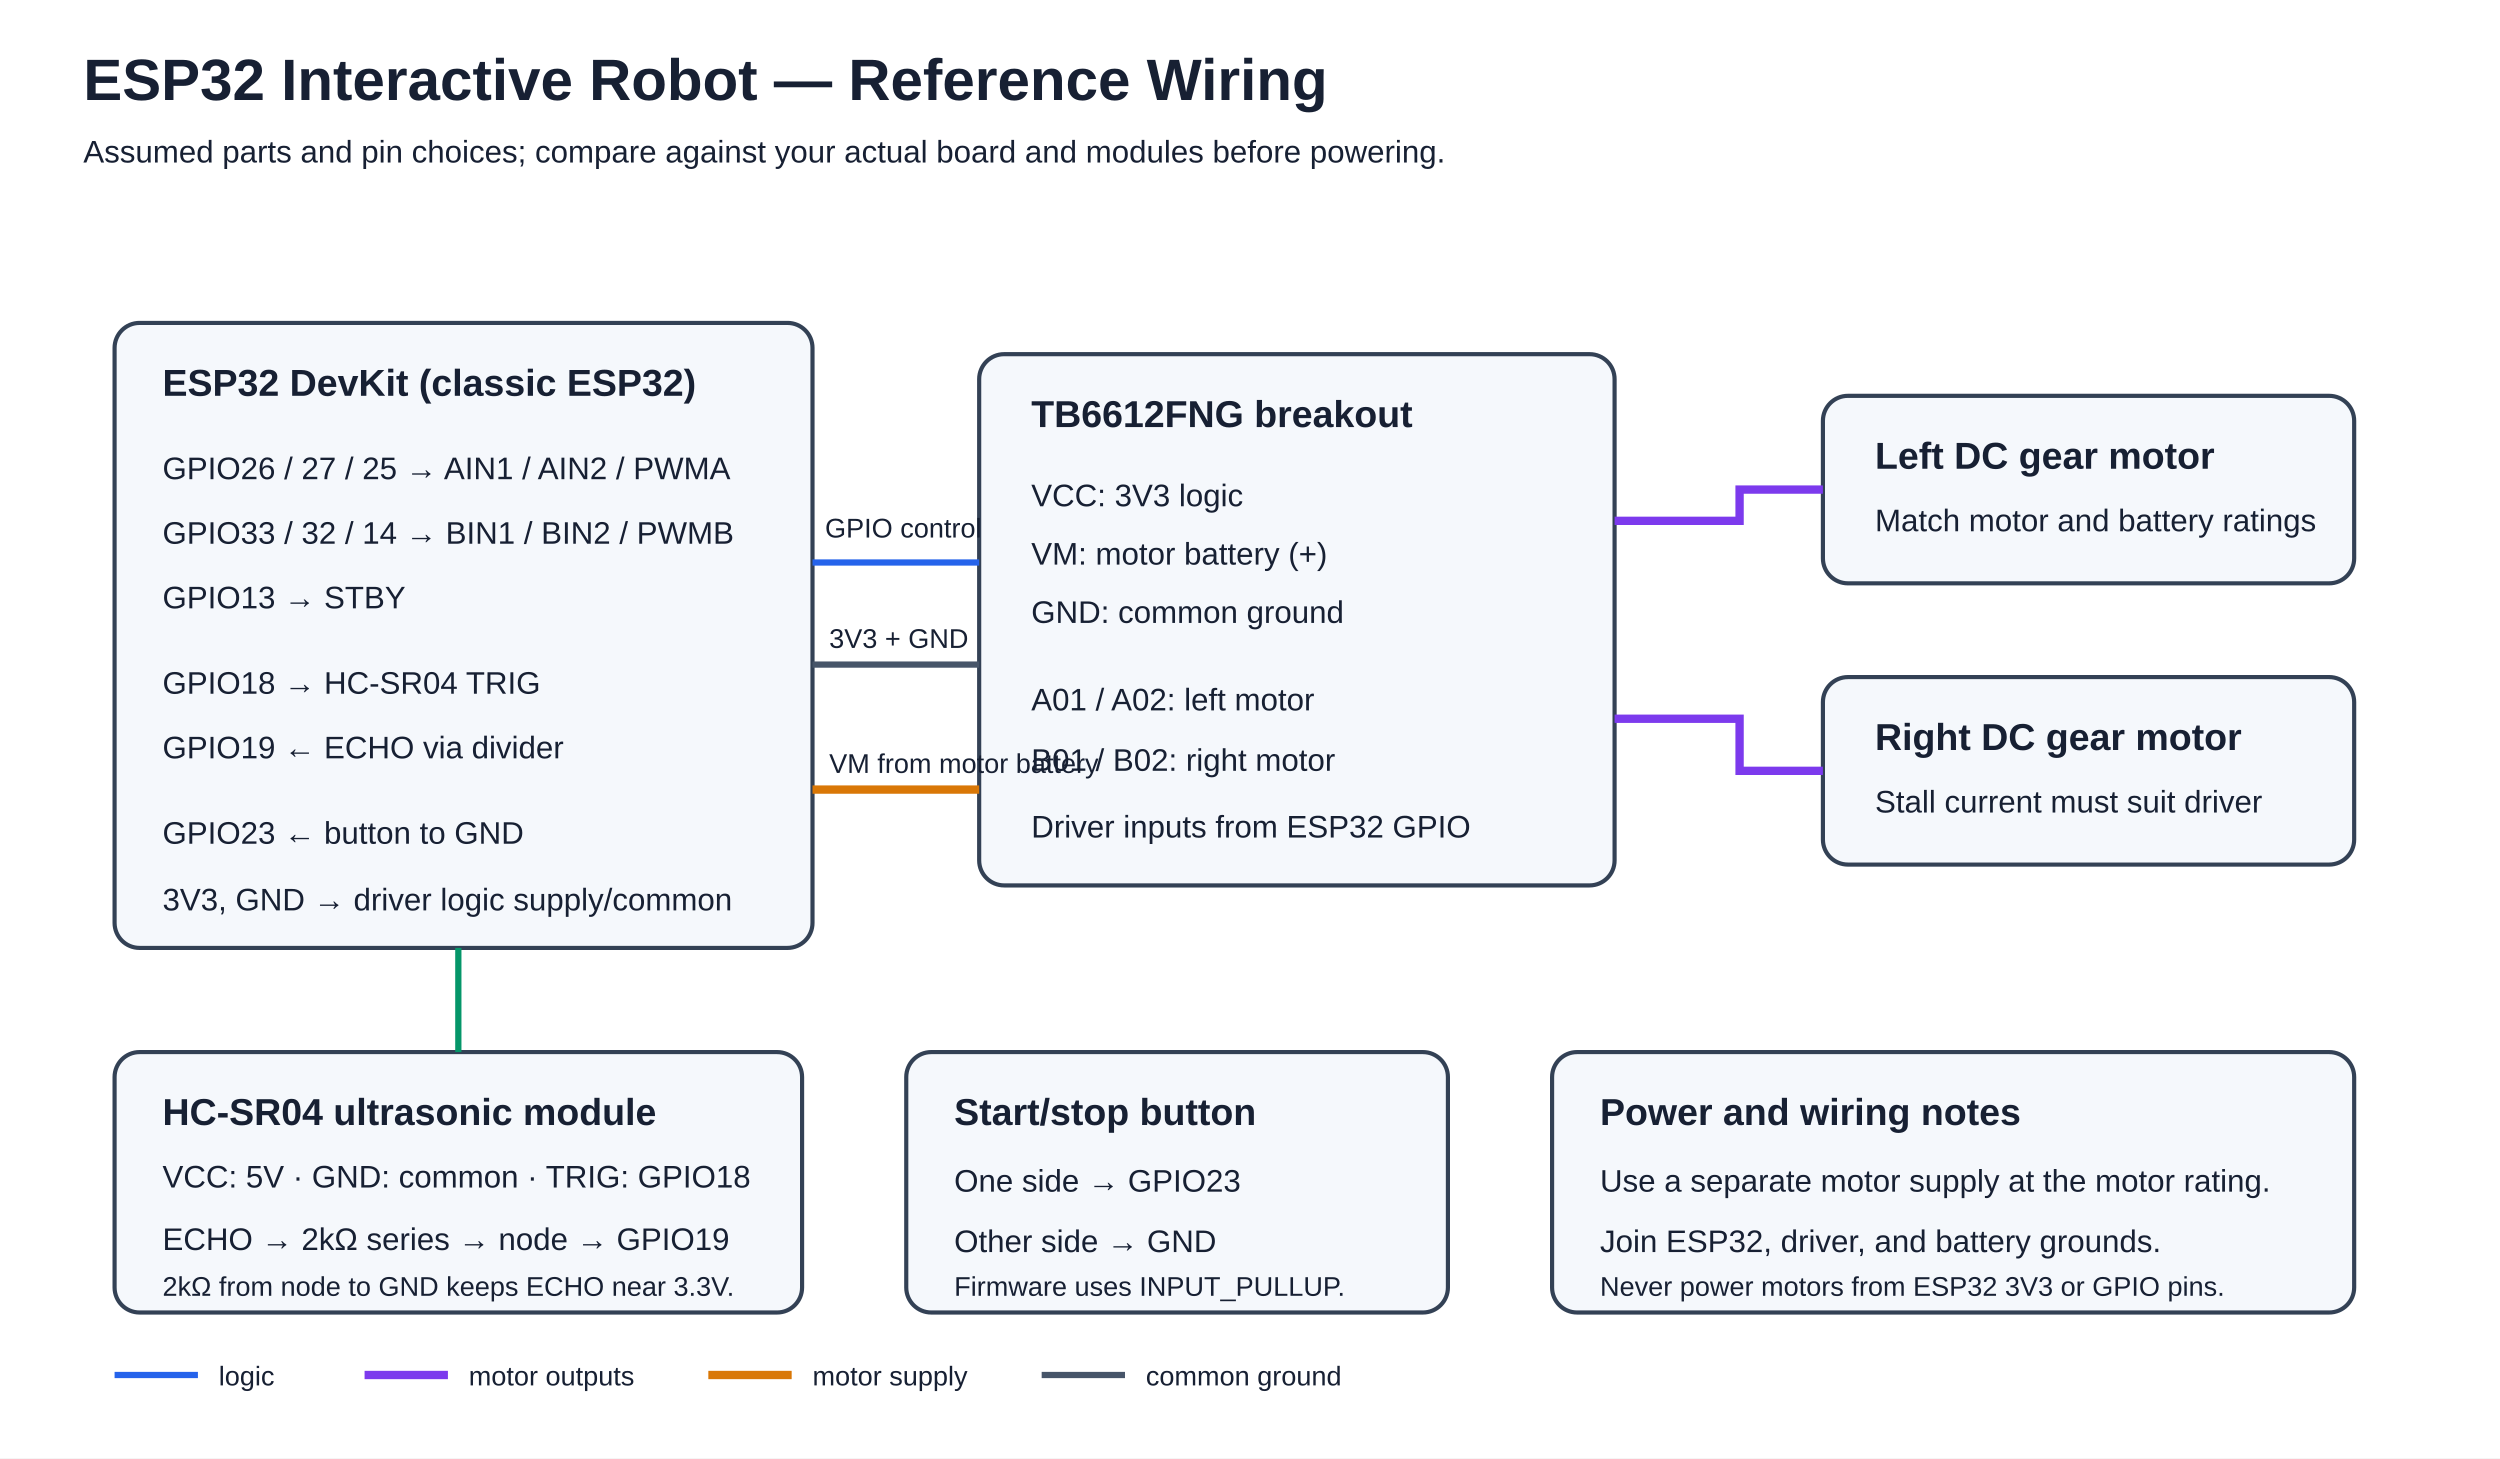
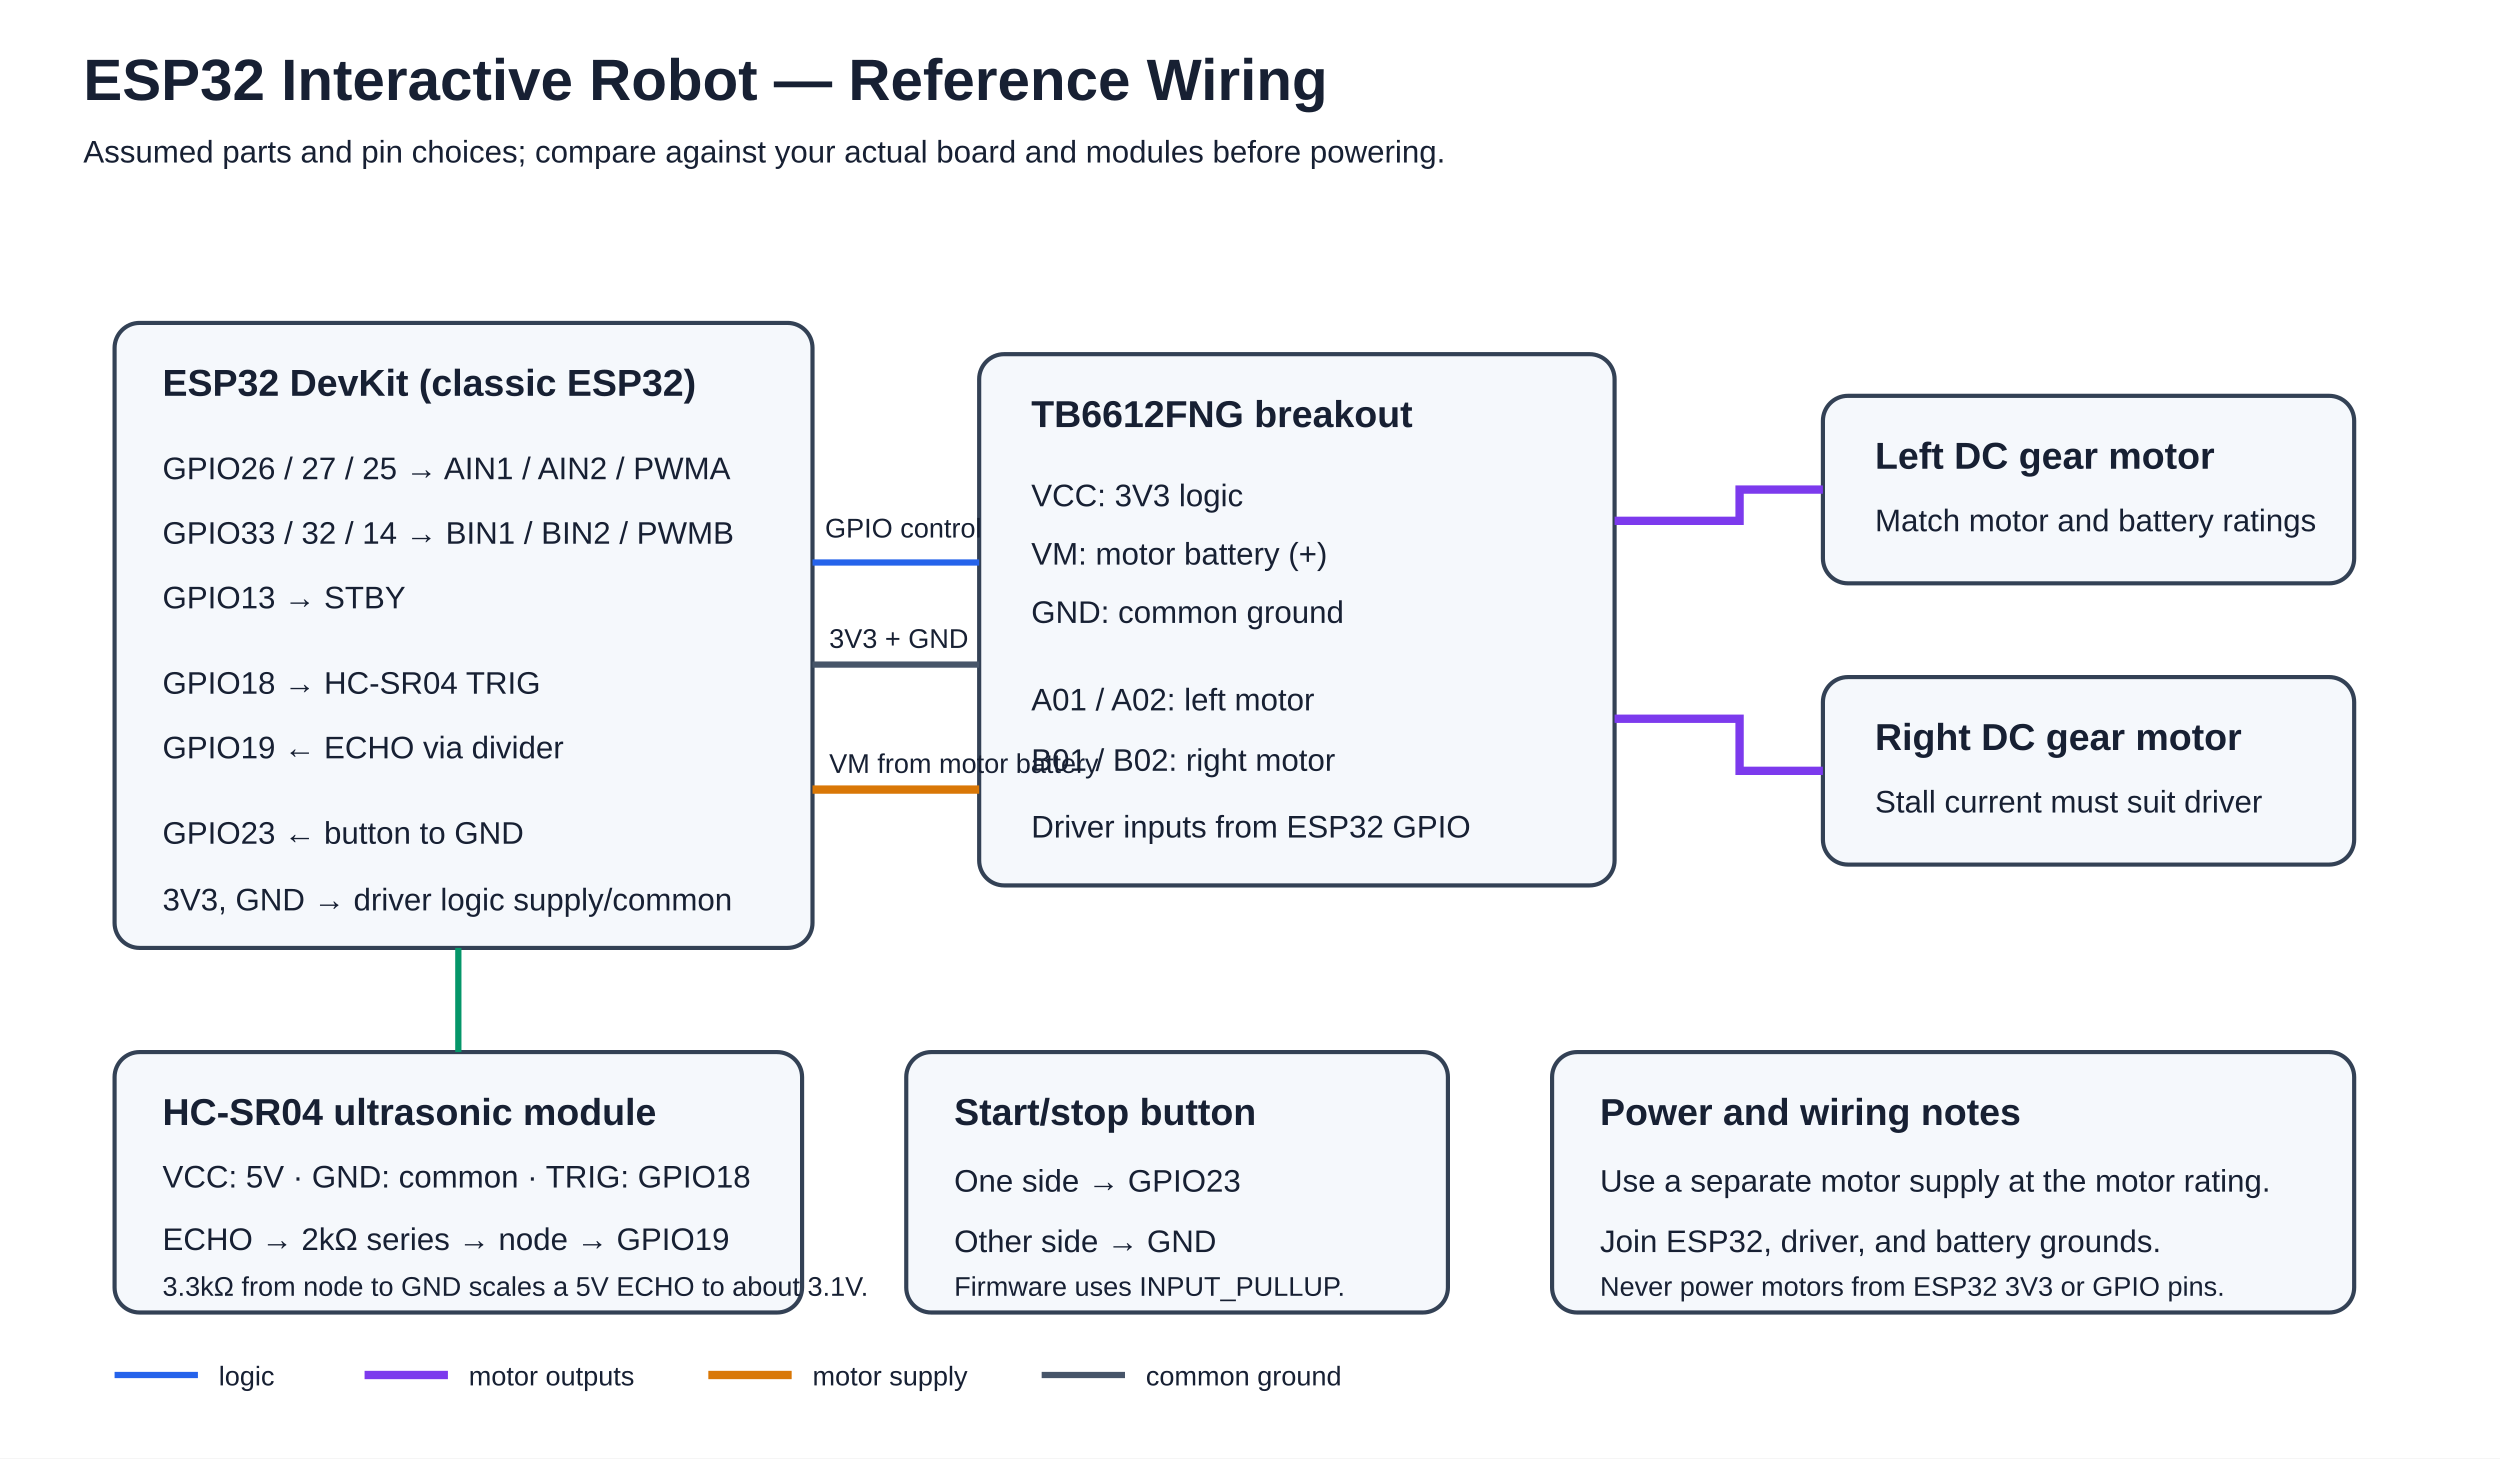
<svg xmlns="http://www.w3.org/2000/svg" width="1200" height="700" viewBox="0 0 1200 700" role="img" aria-labelledby="title desc">
  <style>
    text { font-family: Arial, Helvetica, sans-serif; fill: #172033; }
    .title { font-size: 28px; font-weight: 700; }
    .label { font-size: 18px; font-weight: 700; }
    .small { font-size: 15px; }
    .tiny { font-size: 13px; }
    .box { fill: #f5f8fc; stroke: #334155; stroke-width: 2; rx: 12; }
    .power { stroke: #d97706; stroke-width: 4; fill: none; }
    .logic { stroke: #2563eb; stroke-width: 3; fill: none; }
    .ground { stroke: #475569; stroke-width: 3; fill: none; }
    .motor { stroke: #7c3aed; stroke-width: 4; fill: none; }
    .sensor { stroke: #059669; stroke-width: 3; fill: none; }
  </style>
  <rect width="1200" height="700" fill="#ffffff" />
  <text x="40" y="48" class="title">ESP32 Interactive Robot — Reference Wiring</text>
  <text x="40" y="78" class="small">Assumed parts and pin choices; compare against your actual board and modules before powering.</text>
  <rect x="55" y="155" width="335" height="300" class="box" />
  <text x="78" y="190" class="label">ESP32 DevKit (classic ESP32)</text>
  <text x="78" y="230" class="small">GPIO26 / 27 / 25 → AIN1 / AIN2 / PWMA</text>
  <text x="78" y="261" class="small">GPIO33 / 32 / 14 → BIN1 / BIN2 / PWMB</text>
  <text x="78" y="292" class="small">GPIO13 → STBY</text>
  <text x="78" y="333" class="small">GPIO18 → HC-SR04 TRIG</text>
  <text x="78" y="364" class="small">GPIO19 ← ECHO via divider</text>
  <text x="78" y="405" class="small">GPIO23 ← button to GND</text>
  <text x="78" y="437" class="small">3V3, GND → driver logic supply/common</text>
  <rect x="470" y="170" width="305" height="255" class="box" />
  <text x="495" y="205" class="label">TB6612FNG breakout</text>
  <text x="495" y="243" class="small">VCC: 3V3 logic</text>
  <text x="495" y="271" class="small">VM: motor battery (+)</text>
  <text x="495" y="299" class="small">GND: common ground</text>
  <text x="495" y="341" class="small">A01 / A02: left motor</text>
  <text x="495" y="370" class="small">B01 / B02: right motor</text>
  <text x="495" y="402" class="small">Driver inputs from ESP32 GPIO</text>
  <rect x="875" y="190" width="255" height="90" class="box" />
  <text x="900" y="225" class="label">Left DC gear motor</text>
  <text x="900" y="255" class="small">Match motor and battery ratings</text>
  <rect x="875" y="325" width="255" height="90" class="box" />
  <text x="900" y="360" class="label">Right DC gear motor</text>
  <text x="900" y="390" class="small">Stall current must suit driver</text>
  <path d="M390 270 H470" class="logic" />
  <text x="396" y="258" class="tiny">GPIO control</text>
  <path d="M390 319 H470" class="ground" />
  <text x="398" y="311" class="tiny">3V3 + GND</text>
  <path d="M390 379 H470" class="power" />
  <text x="398" y="371" class="tiny">VM from motor battery</text>
  <path d="M775 250 H835 V235 H875" class="motor" />
  <path d="M775 345 H835 V370 H875" class="motor" />
  <rect x="55" y="505" width="330" height="125" class="box" />
  <text x="78" y="540" class="label">HC-SR04 ultrasonic module</text>
  <text x="78" y="570" class="small">VCC: 5V · GND: common · TRIG: GPIO18</text>
  <text x="78" y="600" class="small">ECHO → 2kΩ series → node → GPIO19</text>
-   <text x="78" y="622" class="tiny">2kΩ from node to GND keeps ECHO near 3.3V.</text>
+   <text x="78" y="622" class="tiny">3.3kΩ from node to GND scales a 5V ECHO to about 3.1V.</text>
  <path d="M220 455 V480 H220 V505" class="sensor" />
  <rect x="435" y="505" width="260" height="125" class="box" />
  <text x="458" y="540" class="label">Start/stop button</text>
  <text x="458" y="572" class="small">One side → GPIO23</text>
  <text x="458" y="601" class="small">Other side → GND</text>
  <text x="458" y="622" class="tiny">Firmware uses INPUT_PULLUP.</text>
  <rect x="745" y="505" width="385" height="125" class="box" />
  <text x="768" y="540" class="label">Power and wiring notes</text>
  <text x="768" y="572" class="small">Use a separate motor supply at the motor rating.</text>
  <text x="768" y="601" class="small">Join ESP32, driver, and battery grounds.</text>
  <text x="768" y="622" class="tiny">Never power motors from ESP32 3V3 or GPIO pins.</text>
  <line x1="55" y1="660" x2="95" y2="660" class="logic" />
  <text x="105" y="665" class="tiny">logic</text>
  <line x1="175" y1="660" x2="215" y2="660" class="motor" />
  <text x="225" y="665" class="tiny">motor outputs</text>
  <line x1="340" y1="660" x2="380" y2="660" class="power" />
  <text x="390" y="665" class="tiny">motor supply</text>
  <line x1="500" y1="660" x2="540" y2="660" class="ground" />
  <text x="550" y="665" class="tiny">common ground</text>
</svg>
